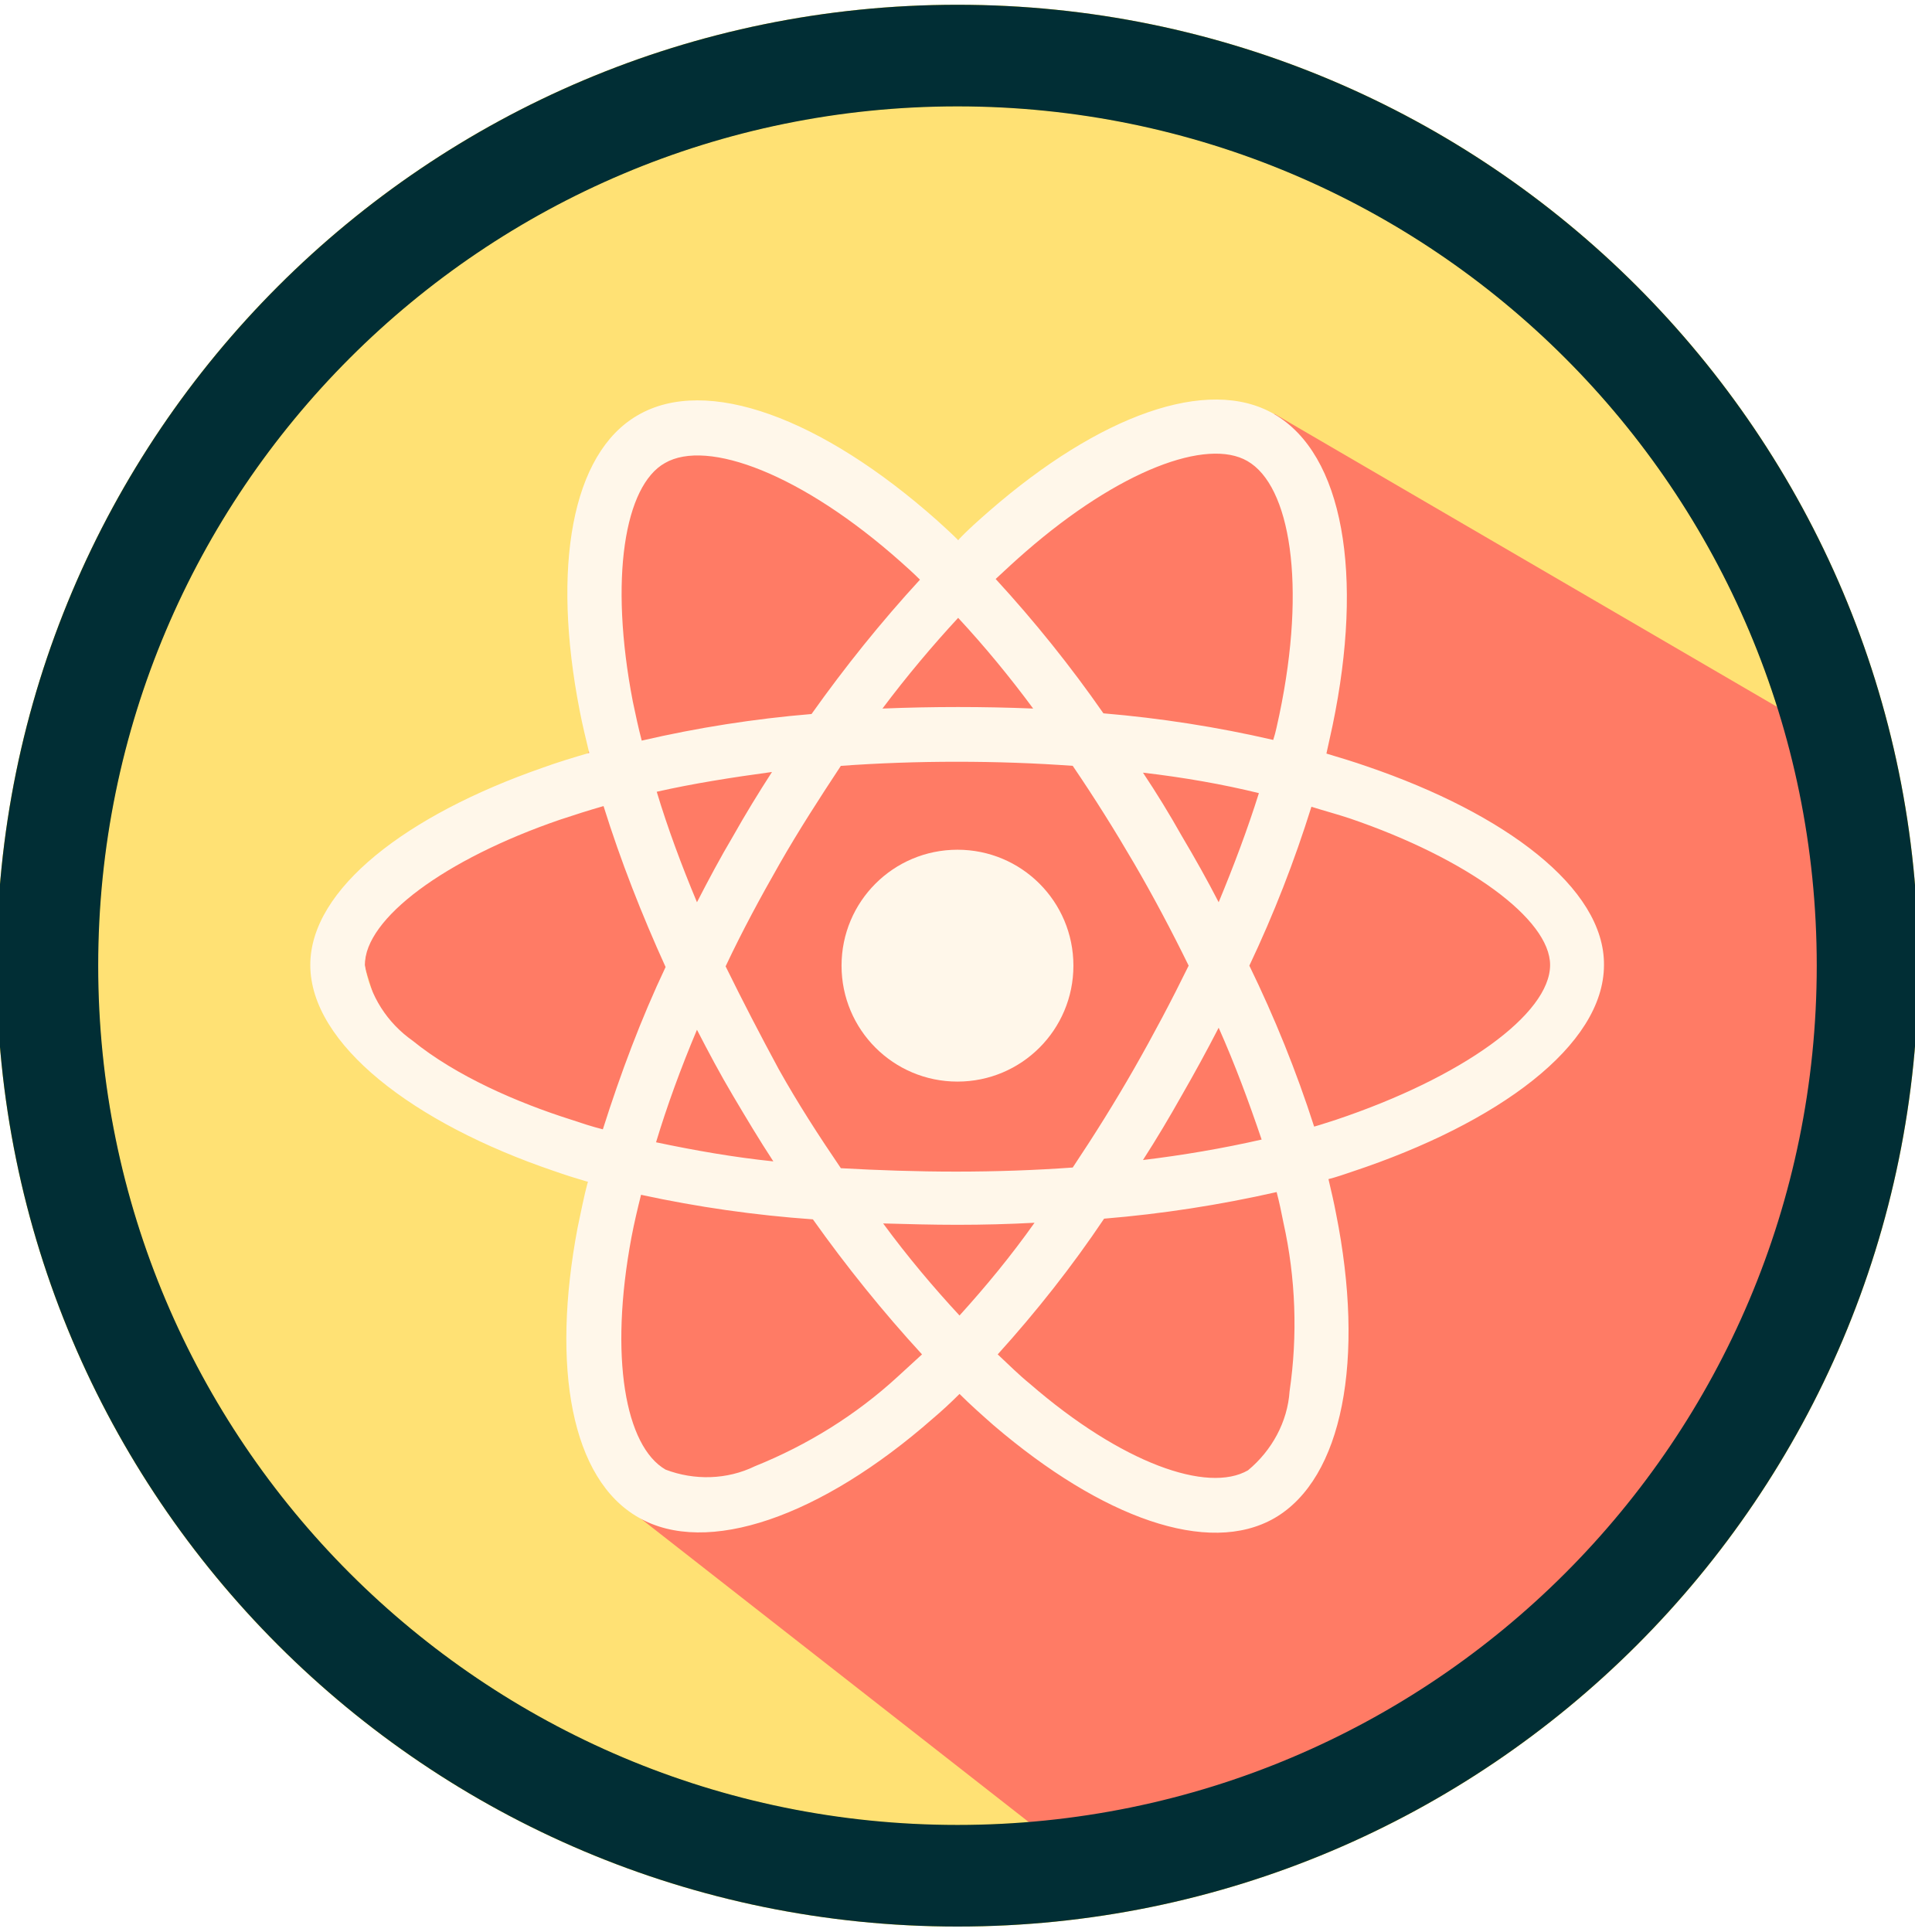
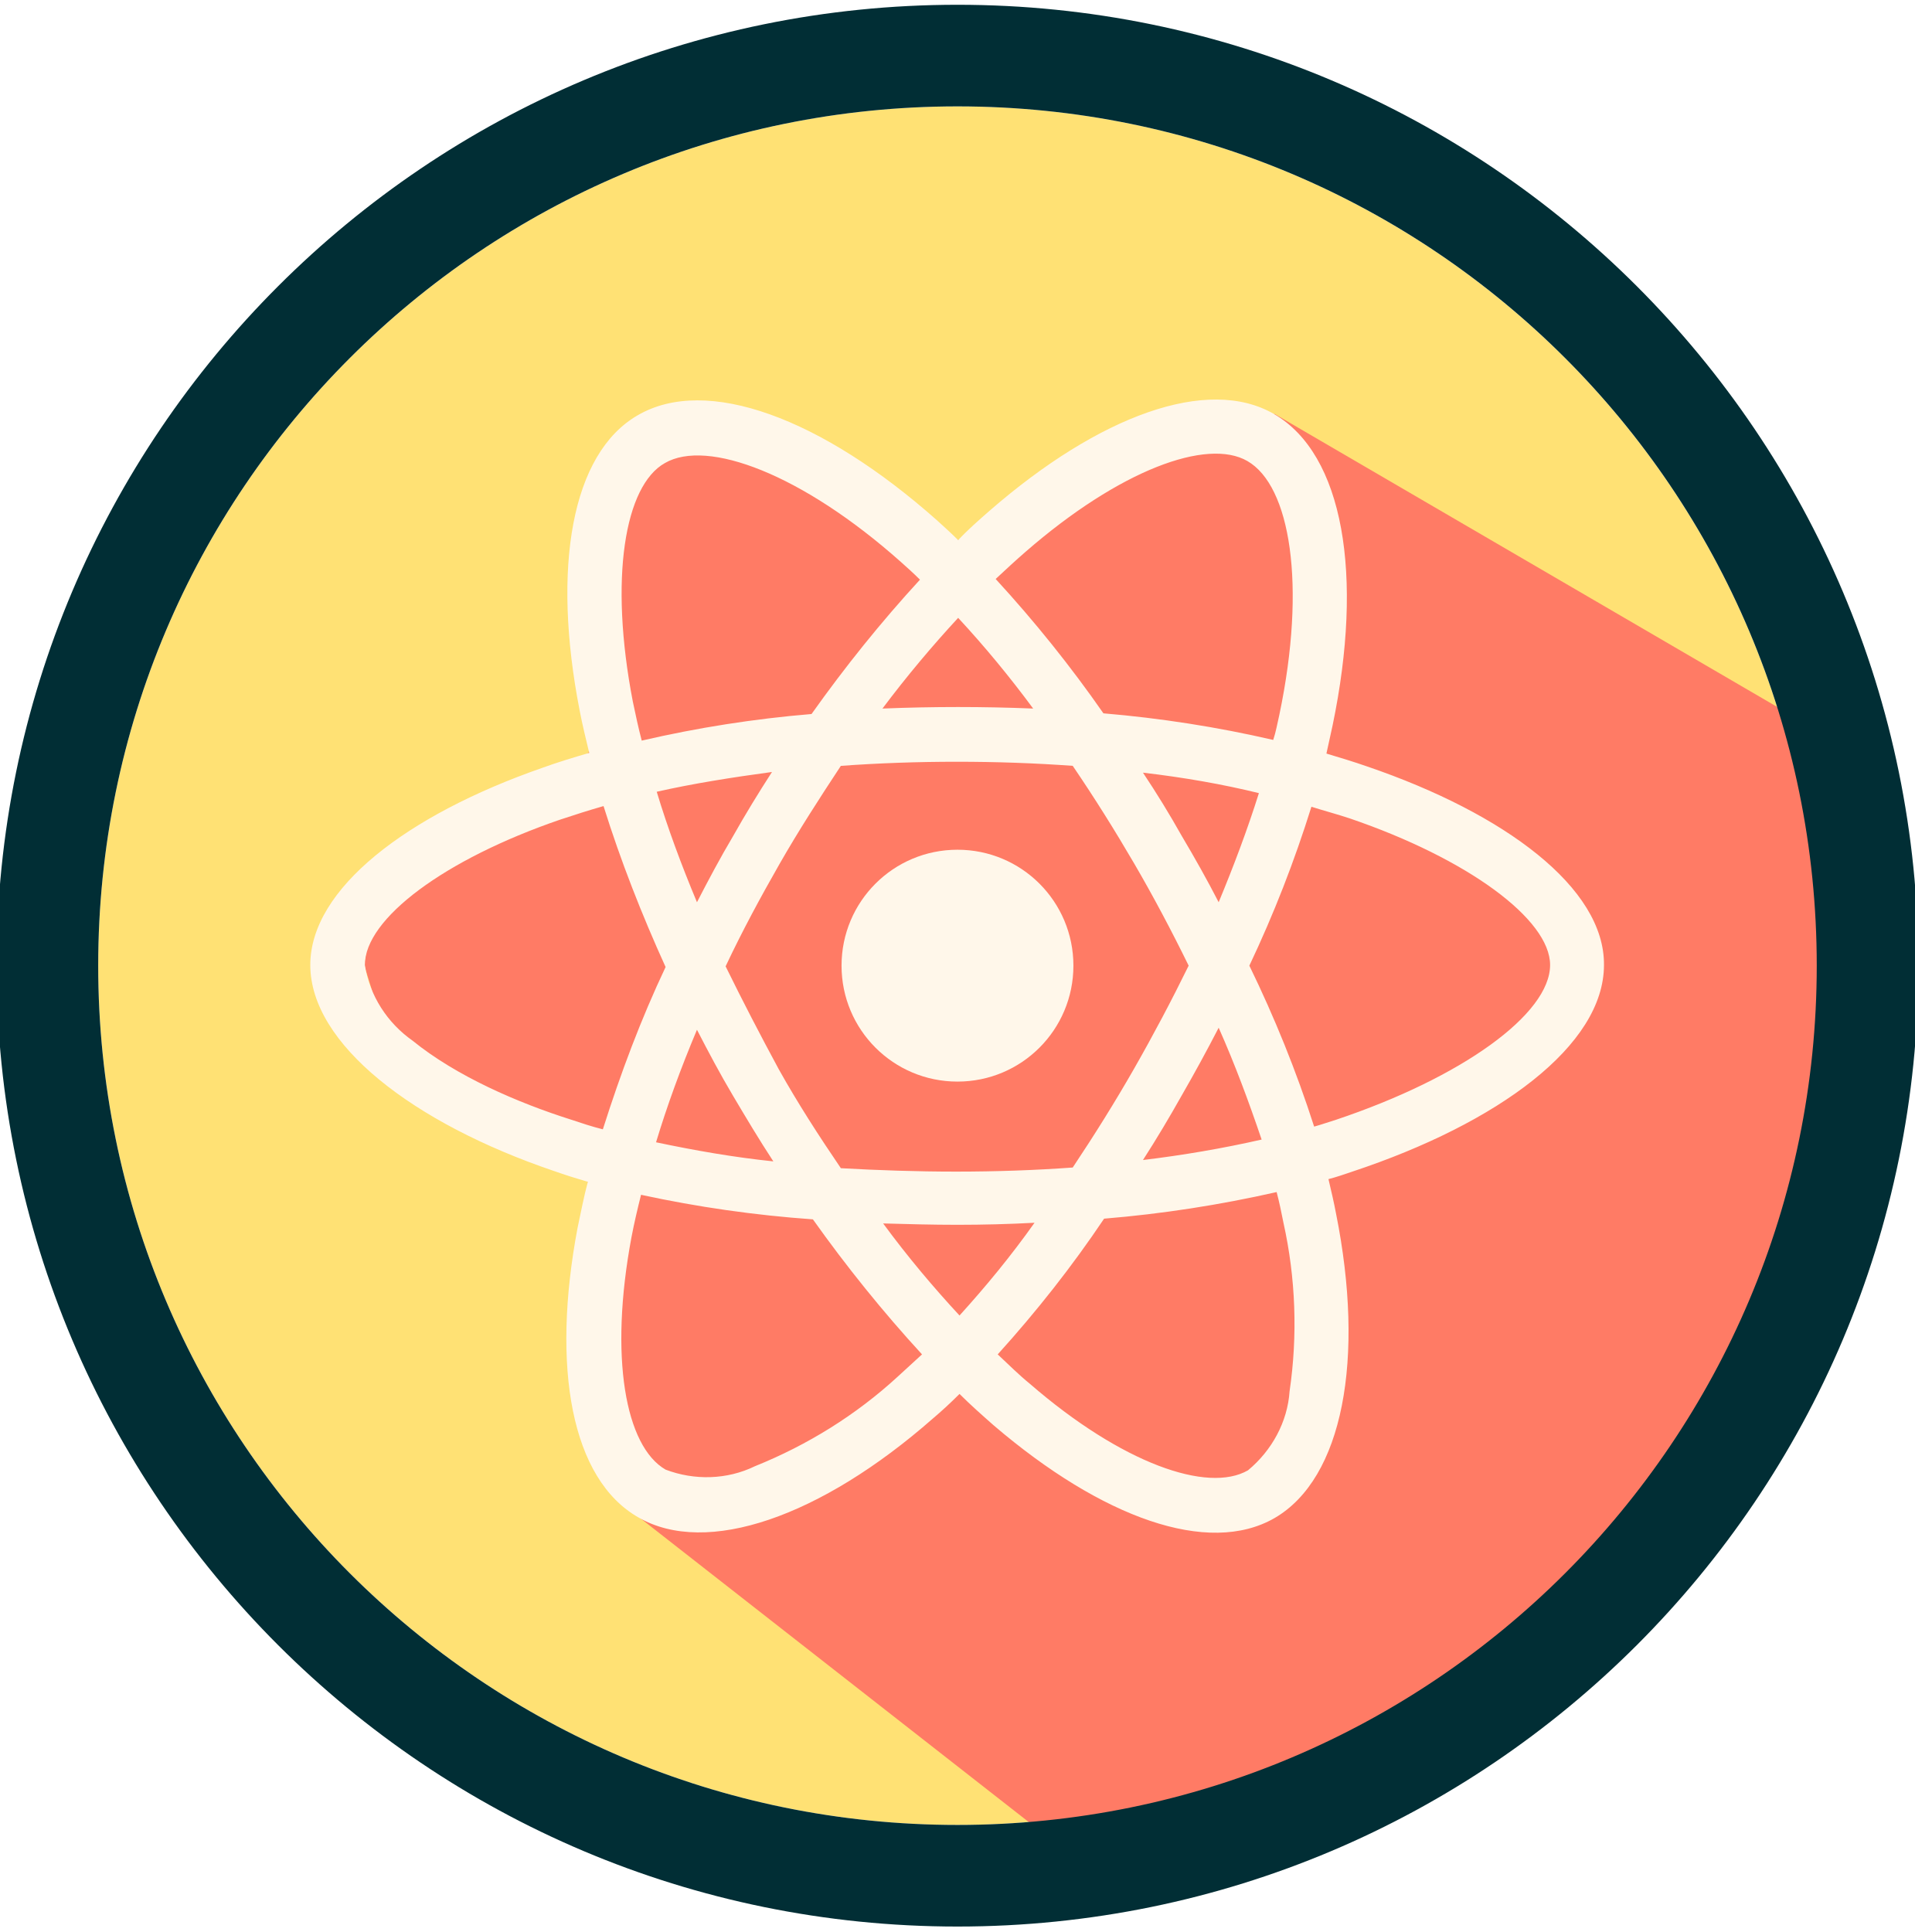
<svg xmlns="http://www.w3.org/2000/svg" version="1.1" id="Layer_1" x="0px" y="0px" viewBox="0 0 280.8 283.3" style="enable-background:new 0 0 280.8 283.3;" xml:space="preserve">
  <style type="text/css">
- 	.st0{fill:#FFD600;}
- 	.st1{fill:#FFE174;}
- 	.st2{fill:#FF7B65;}
- 	.st3{fill:#012E35;}
- 	.st4{fill:#FFF7EA;}
+ 	.st0{fill:#FFE174;}
+ 	.st1{fill:#FF7B65;}
+ 	.st2{fill:#012E35;}
+ 	.st3{fill:#FFF7EA;}
</style>
-   <g>
-     <g>
-       <circle class="st0" cx="140.4" cy="141.6" r="140.9" />
-       <circle class="st1" cx="140.4" cy="141.6" r="126" />
-       <circle class="st1" cx="140.4" cy="141.6" r="126" />
-     </g>
-     <path class="st2" d="M93.6,222.4l63.8,49.9c0,0,31.4,9.4,61.7-24.7c5.4-6.1,39.2-46.4,40-52.8c1.8-13.9,13.7-29.7,14.8-44.1   c2.1-29-5-42.2-5-42.2l-82-47.8l-46.4,18.5L93.5,61l-7.2,49.4l-31,19.4l-1.9,11.7l4.4,14.3l28.4,17.5L93.6,222.4z" />
-     <path class="st3" d="M140.4,0.7C62.6,0.7-0.5,63.8-0.5,141.6s63.1,140.9,140.9,140.9s140.9-63.1,140.9-140.9S218.2,0.7,140.4,0.7z    M140.4,267.6c-69.6,0-126-56.4-126-126s56.4-126,126-126s126,56.4,126,126S210,267.6,140.4,267.6z" />
-     <g>
-       <path class="st4" d="M200.5,112.4c-2-0.7-4-1.3-6-1.9c0.3-1.4,0.6-2.7,0.9-4.1c4.6-22.1,1.6-39.8-8.6-45.7    c-9.7-5.6-25.6,0.2-41.7,14.2c-1.6,1.4-3.2,2.8-4.6,4.3c-1-1-2-1.9-3.1-2.9c-16.9-15-33.8-21.3-43.9-15.4    c-9.7,5.6-12.6,22.3-8.5,43.3c0.4,2.1,0.9,4.1,1.4,6.2c-2.4,0.7-4.7,1.4-6.9,2.2c-19.8,6.9-34,17.7-34,28.9    c0,11.6,15.1,23.2,35.7,30.2c1.7,0.6,3.3,1.1,5,1.6c-0.6,2.2-1,4.4-1.5,6.7c-3.9,20.6-0.9,36.9,8.9,42.5    c10,5.8,26.8-0.1,43.2-14.5c1.3-1.1,2.6-2.3,3.9-3.6c1.6,1.6,3.3,3.1,5,4.6c15.9,13.6,31.5,19.2,41.2,13.6    c10-5.8,13.3-23.3,9-44.7c-0.3-1.6-0.7-3.3-1.1-5c1.2-0.3,2.3-0.7,3.5-1.1c21.4-7.1,36.9-18.5,36.9-30.3    C235.3,130.2,220.7,119.3,200.5,112.4L200.5,112.4z M150.4,80.9c13.8-12,26.6-16.7,32.5-13.3c6.3,3.6,8.7,18.1,4.7,37.2    c-0.3,1.3-0.5,2.5-0.9,3.7c-8.2-1.9-16.6-3.2-24.9-3.9c-4.8-6.9-10.1-13.5-15.8-19.7C147.5,83.5,148.9,82.2,150.4,80.9z     M102.2,151c1.7,3.3,3.4,6.5,5.3,9.7s3.8,6.4,5.9,9.6c-5.8-0.6-11.5-1.6-17.2-2.8C97.8,162.2,99.8,156.7,102.2,151L102.2,151z     M102.2,132.3c-2.3-5.5-4.3-10.9-5.9-16.2c5.3-1.2,11-2.1,16.9-2.9c-2,3.1-3.9,6.2-5.7,9.4C105.6,125.8,103.9,129,102.2,132.3    L102.2,132.3z M106.4,141.7c2.4-5.1,5.1-10.1,7.9-15s5.9-9.7,9-14.4c5.6-0.4,11.2-0.6,17-0.6s11.5,0.2,17,0.6    c3.2,4.7,6.2,9.5,9,14.3s5.5,9.9,8,15c-2.5,5.1-5.2,10.2-8,15.1s-5.8,9.7-9,14.5c-5.5,0.4-11.3,0.6-17.1,0.6s-11.5-0.2-16.9-0.5    c-3.2-4.7-6.3-9.5-9.1-14.5C111.5,151.8,108.9,146.8,106.4,141.7L106.4,141.7z M173.3,160.6c1.9-3.3,3.7-6.6,5.4-9.9    c2.4,5.4,4.4,10.8,6.3,16.4c-5.7,1.3-11.6,2.3-17.4,3C169.6,167,171.5,163.8,173.3,160.6L173.3,160.6z M178.7,132.3    c-1.7-3.3-3.5-6.5-5.4-9.7c-1.8-3.2-3.7-6.3-5.7-9.3c6,0.7,11.7,1.7,17,3C182.9,121.7,180.9,127,178.7,132.3z M140.5,90.6    c3.9,4.2,7.6,8.7,11,13.3c-7.3-0.3-14.7-0.3-22.1,0C133,99.1,136.8,94.6,140.5,90.6z M97.5,67.9c6.2-3.6,20.1,1.6,34.6,14.5    c0.9,0.8,1.9,1.7,2.8,2.6c-5.7,6.2-11,12.8-15.9,19.7c-8.4,0.7-16.7,2-24.9,3.9c-0.5-1.9-0.9-3.8-1.3-5.7    C89.3,84.8,91.6,71.2,97.5,67.9L97.5,67.9z M88.4,165.6c-1.6-0.4-3.1-0.9-4.6-1.4c-7.9-2.5-16.9-6.4-23.3-11.6    c-3.7-2.6-6.3-6.6-7-11.1c0-6.8,11.7-15.5,28.6-21.3c2.1-0.7,4.3-1.4,6.4-2c2.5,8,5.6,15.9,9.1,23.6C94,149.4,91,157.4,88.4,165.6    z M131.6,201.9c-6.1,5.6-13.2,10-20.9,13.1c-4.1,2-8.9,2.1-13.1,0.5c-5.9-3.4-8.3-16.5-5-34.1c0.4-2.1,0.9-4.2,1.4-6.2    c8.3,1.8,16.7,3,25.2,3.6c4.9,6.9,10.3,13.6,16,19.8C134,199.7,132.8,200.8,131.6,201.9L131.6,201.9z M140.7,192.9    c-3.8-4.1-7.6-8.6-11.2-13.5c3.6,0.1,7.2,0.2,10.9,0.2c3.8,0,7.6-0.1,11.3-0.3C148.3,184.1,144.6,188.6,140.7,192.9z M189.1,204    c-0.3,4.5-2.6,8.7-6.1,11.6c-5.9,3.4-18.5-1-32-12.7c-1.6-1.3-3.1-2.8-4.7-4.3c5.7-6.3,10.9-12.9,15.6-19.9    c8.5-0.7,16.9-2,25.3-3.9c0.4,1.5,0.7,3,1,4.5C190,187.4,190.3,195.8,189.1,204L189.1,204z M195.9,164.2c-1,0.3-2.1,0.7-3.2,1    c-2.6-8.1-5.8-16-9.5-23.6c3.6-7.6,6.6-15.3,9.1-23.3c1.9,0.6,3.8,1.1,5.6,1.7c17.3,5.9,29.4,14.8,29.4,21.5    C227.3,148.7,214.4,158,195.9,164.2z" />
-       <path class="st4" d="M140.4,124.6c9.4,0,17,7.6,17,17s-7.6,17-17,17s-17-7.6-17-17S131,124.6,140.4,124.6" />
-     </g>
-   </g>
+   <circle class="st0" cx="140.4" cy="141.6" r="126" />
+   <path class="st1" d="M93.6,222.4l63.8,49.9c0,0,31.4,9.4,61.7-24.7c5.4-6.1,39.2-46.4,40-52.8c1.8-13.9,13.7-29.7,14.8-44.1  c2.1-29-5-42.2-5-42.2l-82-47.8l-46.4,18.5L93.5,61l-7.2,49.4l-31,19.4l-1.9,11.7l4.4,14.3l28.4,17.5L93.6,222.4z" />
+   <path class="st2" d="M140.4,0.7C62.6,0.7-0.5,63.8-0.5,141.6s63.1,140.9,140.9,140.9s140.9-63.1,140.9-140.9S218.2,0.7,140.4,0.7z   M140.4,267.6c-69.6,0-126-56.4-126-126s56.4-126,126-126s126,56.4,126,126S210,267.6,140.4,267.6z" />
+   <path class="st3" d="M200.5,112.4c-2-0.7-4-1.3-6-1.9c0.3-1.4,0.6-2.7,0.9-4.1c4.6-22.1,1.6-39.8-8.6-45.7  c-9.7-5.6-25.6,0.2-41.7,14.2c-1.6,1.4-3.2,2.8-4.6,4.3c-1-1-2-1.9-3.1-2.9c-16.9-15-33.8-21.3-43.9-15.4  c-9.7,5.6-12.6,22.3-8.5,43.3c0.4,2.1,0.9,4.1,1.4,6.2c-2.4,0.7-4.7,1.4-6.9,2.2c-19.8,6.9-34,17.7-34,28.9  c0,11.6,15.1,23.2,35.7,30.2c1.7,0.6,3.3,1.1,5,1.6c-0.6,2.2-1,4.4-1.5,6.7c-3.9,20.6-0.9,36.9,8.9,42.5c10,5.8,26.8-0.1,43.2-14.5  c1.3-1.1,2.6-2.3,3.9-3.6c1.6,1.6,3.3,3.1,5,4.6c15.9,13.6,31.5,19.2,41.2,13.6c10-5.8,13.3-23.3,9-44.7c-0.3-1.6-0.7-3.3-1.1-5  c1.2-0.3,2.3-0.7,3.5-1.1c21.4-7.1,36.9-18.5,36.9-30.3C235.3,130.2,220.7,119.3,200.5,112.4L200.5,112.4z M150.4,80.9  c13.8-12,26.6-16.7,32.5-13.3c6.3,3.6,8.7,18.1,4.7,37.2c-0.3,1.3-0.5,2.5-0.9,3.7c-8.2-1.9-16.6-3.2-24.9-3.9  c-4.8-6.9-10.1-13.5-15.8-19.7C147.5,83.5,148.9,82.2,150.4,80.9z M102.2,151c1.7,3.3,3.4,6.5,5.3,9.7s3.8,6.4,5.9,9.6  c-5.8-0.6-11.5-1.6-17.2-2.8C97.8,162.2,99.8,156.7,102.2,151L102.2,151z M102.2,132.3c-2.3-5.5-4.3-10.9-5.9-16.2  c5.3-1.2,11-2.1,16.9-2.9c-2,3.1-3.9,6.2-5.7,9.4C105.6,125.8,103.9,129,102.2,132.3L102.2,132.3z M106.4,141.7  c2.4-5.1,5.1-10.1,7.9-15s5.9-9.7,9-14.4c5.6-0.4,11.2-0.6,17-0.6s11.5,0.2,17,0.6c3.2,4.7,6.2,9.5,9,14.3c2.8,4.8,5.5,9.9,8,15  c-2.5,5.1-5.2,10.2-8,15.1s-5.8,9.7-9,14.5c-5.5,0.4-11.3,0.6-17.1,0.6s-11.5-0.2-16.9-0.5c-3.2-4.7-6.3-9.5-9.1-14.5  C111.5,151.8,108.9,146.8,106.4,141.7L106.4,141.7z M173.3,160.6c1.9-3.3,3.7-6.6,5.4-9.9c2.4,5.4,4.4,10.8,6.3,16.4  c-5.7,1.3-11.6,2.3-17.4,3C169.6,167,171.5,163.8,173.3,160.6L173.3,160.6z M178.7,132.3c-1.7-3.3-3.5-6.5-5.4-9.7  c-1.8-3.2-3.7-6.3-5.7-9.3c6,0.7,11.7,1.7,17,3C182.9,121.7,180.9,127,178.7,132.3z M140.5,90.6c3.9,4.2,7.6,8.7,11,13.3  c-7.3-0.3-14.7-0.3-22.1,0C133,99.1,136.8,94.6,140.5,90.6z M97.5,67.9c6.2-3.6,20.1,1.6,34.6,14.5c0.9,0.8,1.9,1.7,2.8,2.6  c-5.7,6.2-11,12.8-15.9,19.7c-8.4,0.7-16.7,2-24.9,3.9c-0.5-1.9-0.9-3.8-1.3-5.7C89.3,84.8,91.6,71.2,97.5,67.9L97.5,67.9z   M88.4,165.6c-1.6-0.4-3.1-0.9-4.6-1.4c-7.9-2.5-16.9-6.4-23.3-11.6c-3.7-2.6-6.3-6.6-7-11.1c0-6.8,11.7-15.5,28.6-21.3  c2.1-0.7,4.3-1.4,6.4-2c2.5,8,5.6,15.9,9.1,23.6C94,149.4,91,157.4,88.4,165.6z M131.6,201.9c-6.1,5.6-13.2,10-20.9,13.1  c-4.1,2-8.9,2.1-13.1,0.5c-5.9-3.4-8.3-16.5-5-34.1c0.4-2.1,0.9-4.2,1.4-6.2c8.3,1.8,16.7,3,25.2,3.6c4.9,6.9,10.3,13.6,16,19.8  C134,199.7,132.8,200.8,131.6,201.9L131.6,201.9z M140.7,192.9c-3.8-4.1-7.6-8.6-11.2-13.5c3.6,0.1,7.2,0.2,10.9,0.2  c3.8,0,7.6-0.1,11.3-0.3C148.3,184.1,144.6,188.6,140.7,192.9z M189.1,204c-0.3,4.5-2.6,8.7-6.1,11.6c-5.9,3.4-18.5-1-32-12.7  c-1.6-1.3-3.1-2.8-4.7-4.3c5.7-6.3,10.9-12.9,15.6-19.9c8.5-0.7,16.9-2,25.3-3.9c0.4,1.5,0.7,3,1,4.5  C190,187.4,190.3,195.8,189.1,204L189.1,204z M195.9,164.2c-1,0.3-2.1,0.7-3.2,1c-2.6-8.1-5.8-16-9.5-23.6  c3.6-7.6,6.6-15.3,9.1-23.3c1.9,0.6,3.8,1.1,5.6,1.7c17.3,5.9,29.4,14.8,29.4,21.5C227.3,148.7,214.4,158,195.9,164.2z" />
+   <path class="st3" d="M140.4,124.6c9.4,0,17,7.6,17,17s-7.6,17-17,17s-17-7.6-17-17S131,124.6,140.4,124.6" />
</svg>
